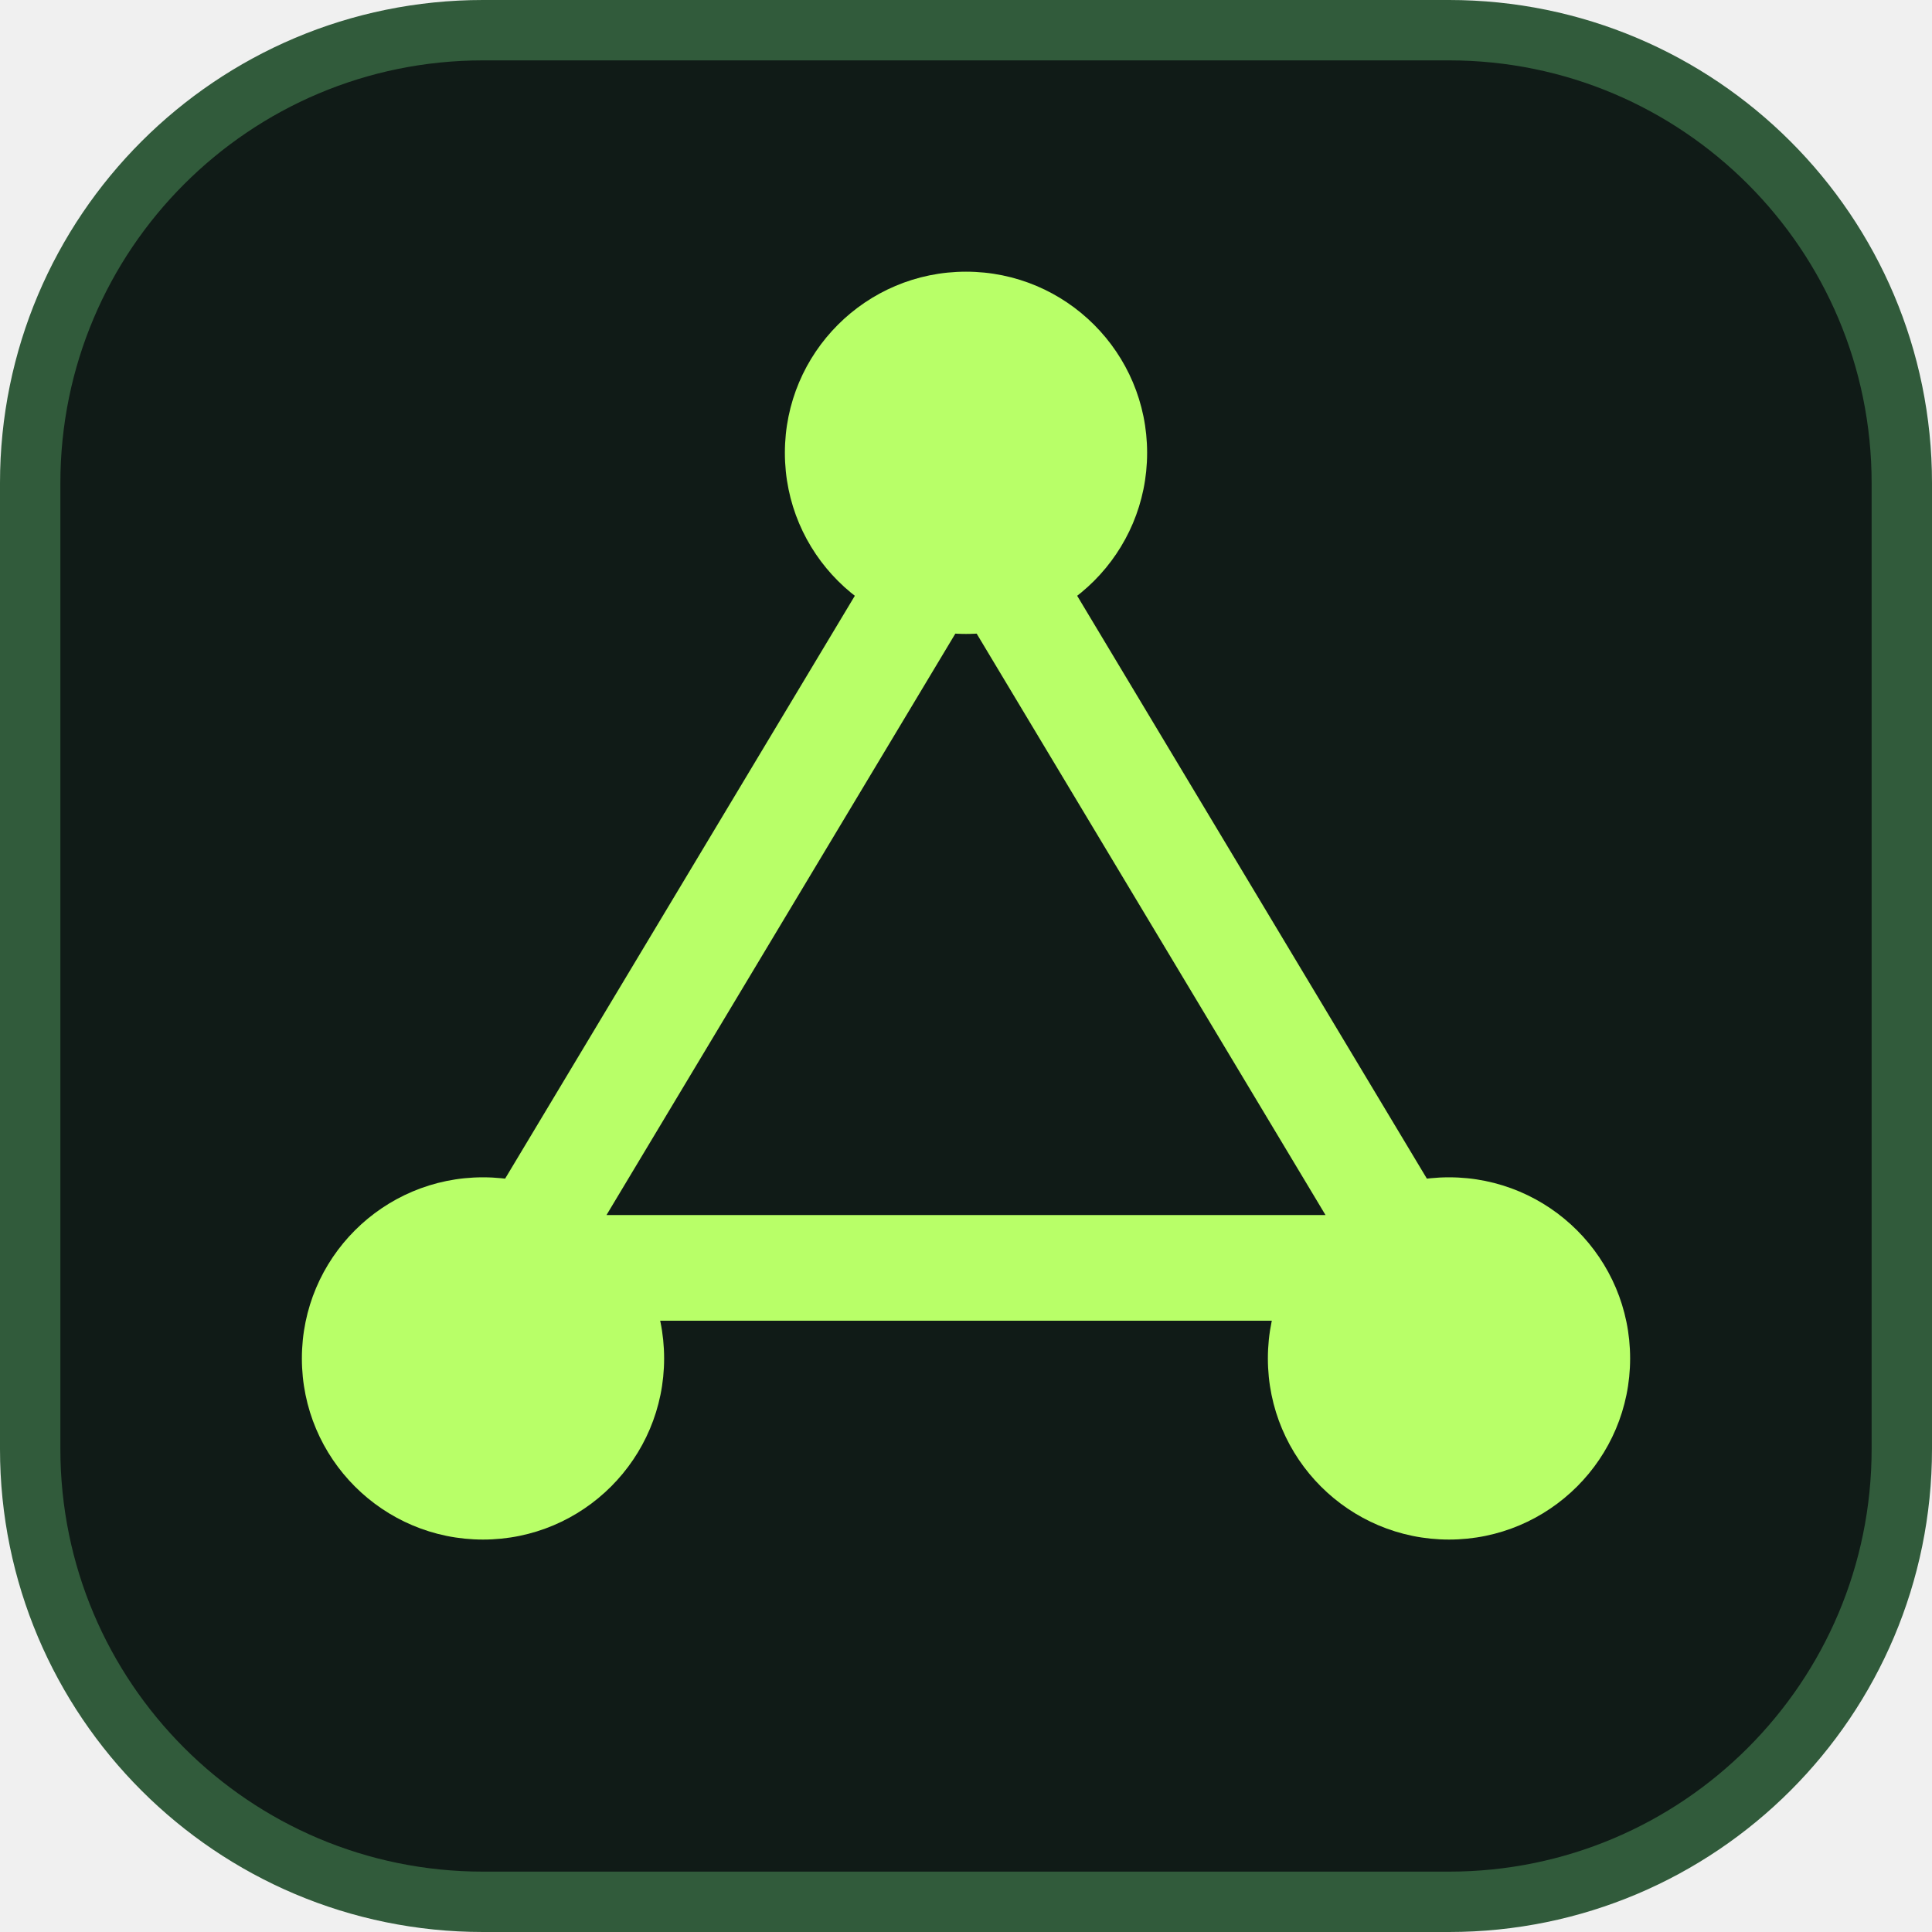
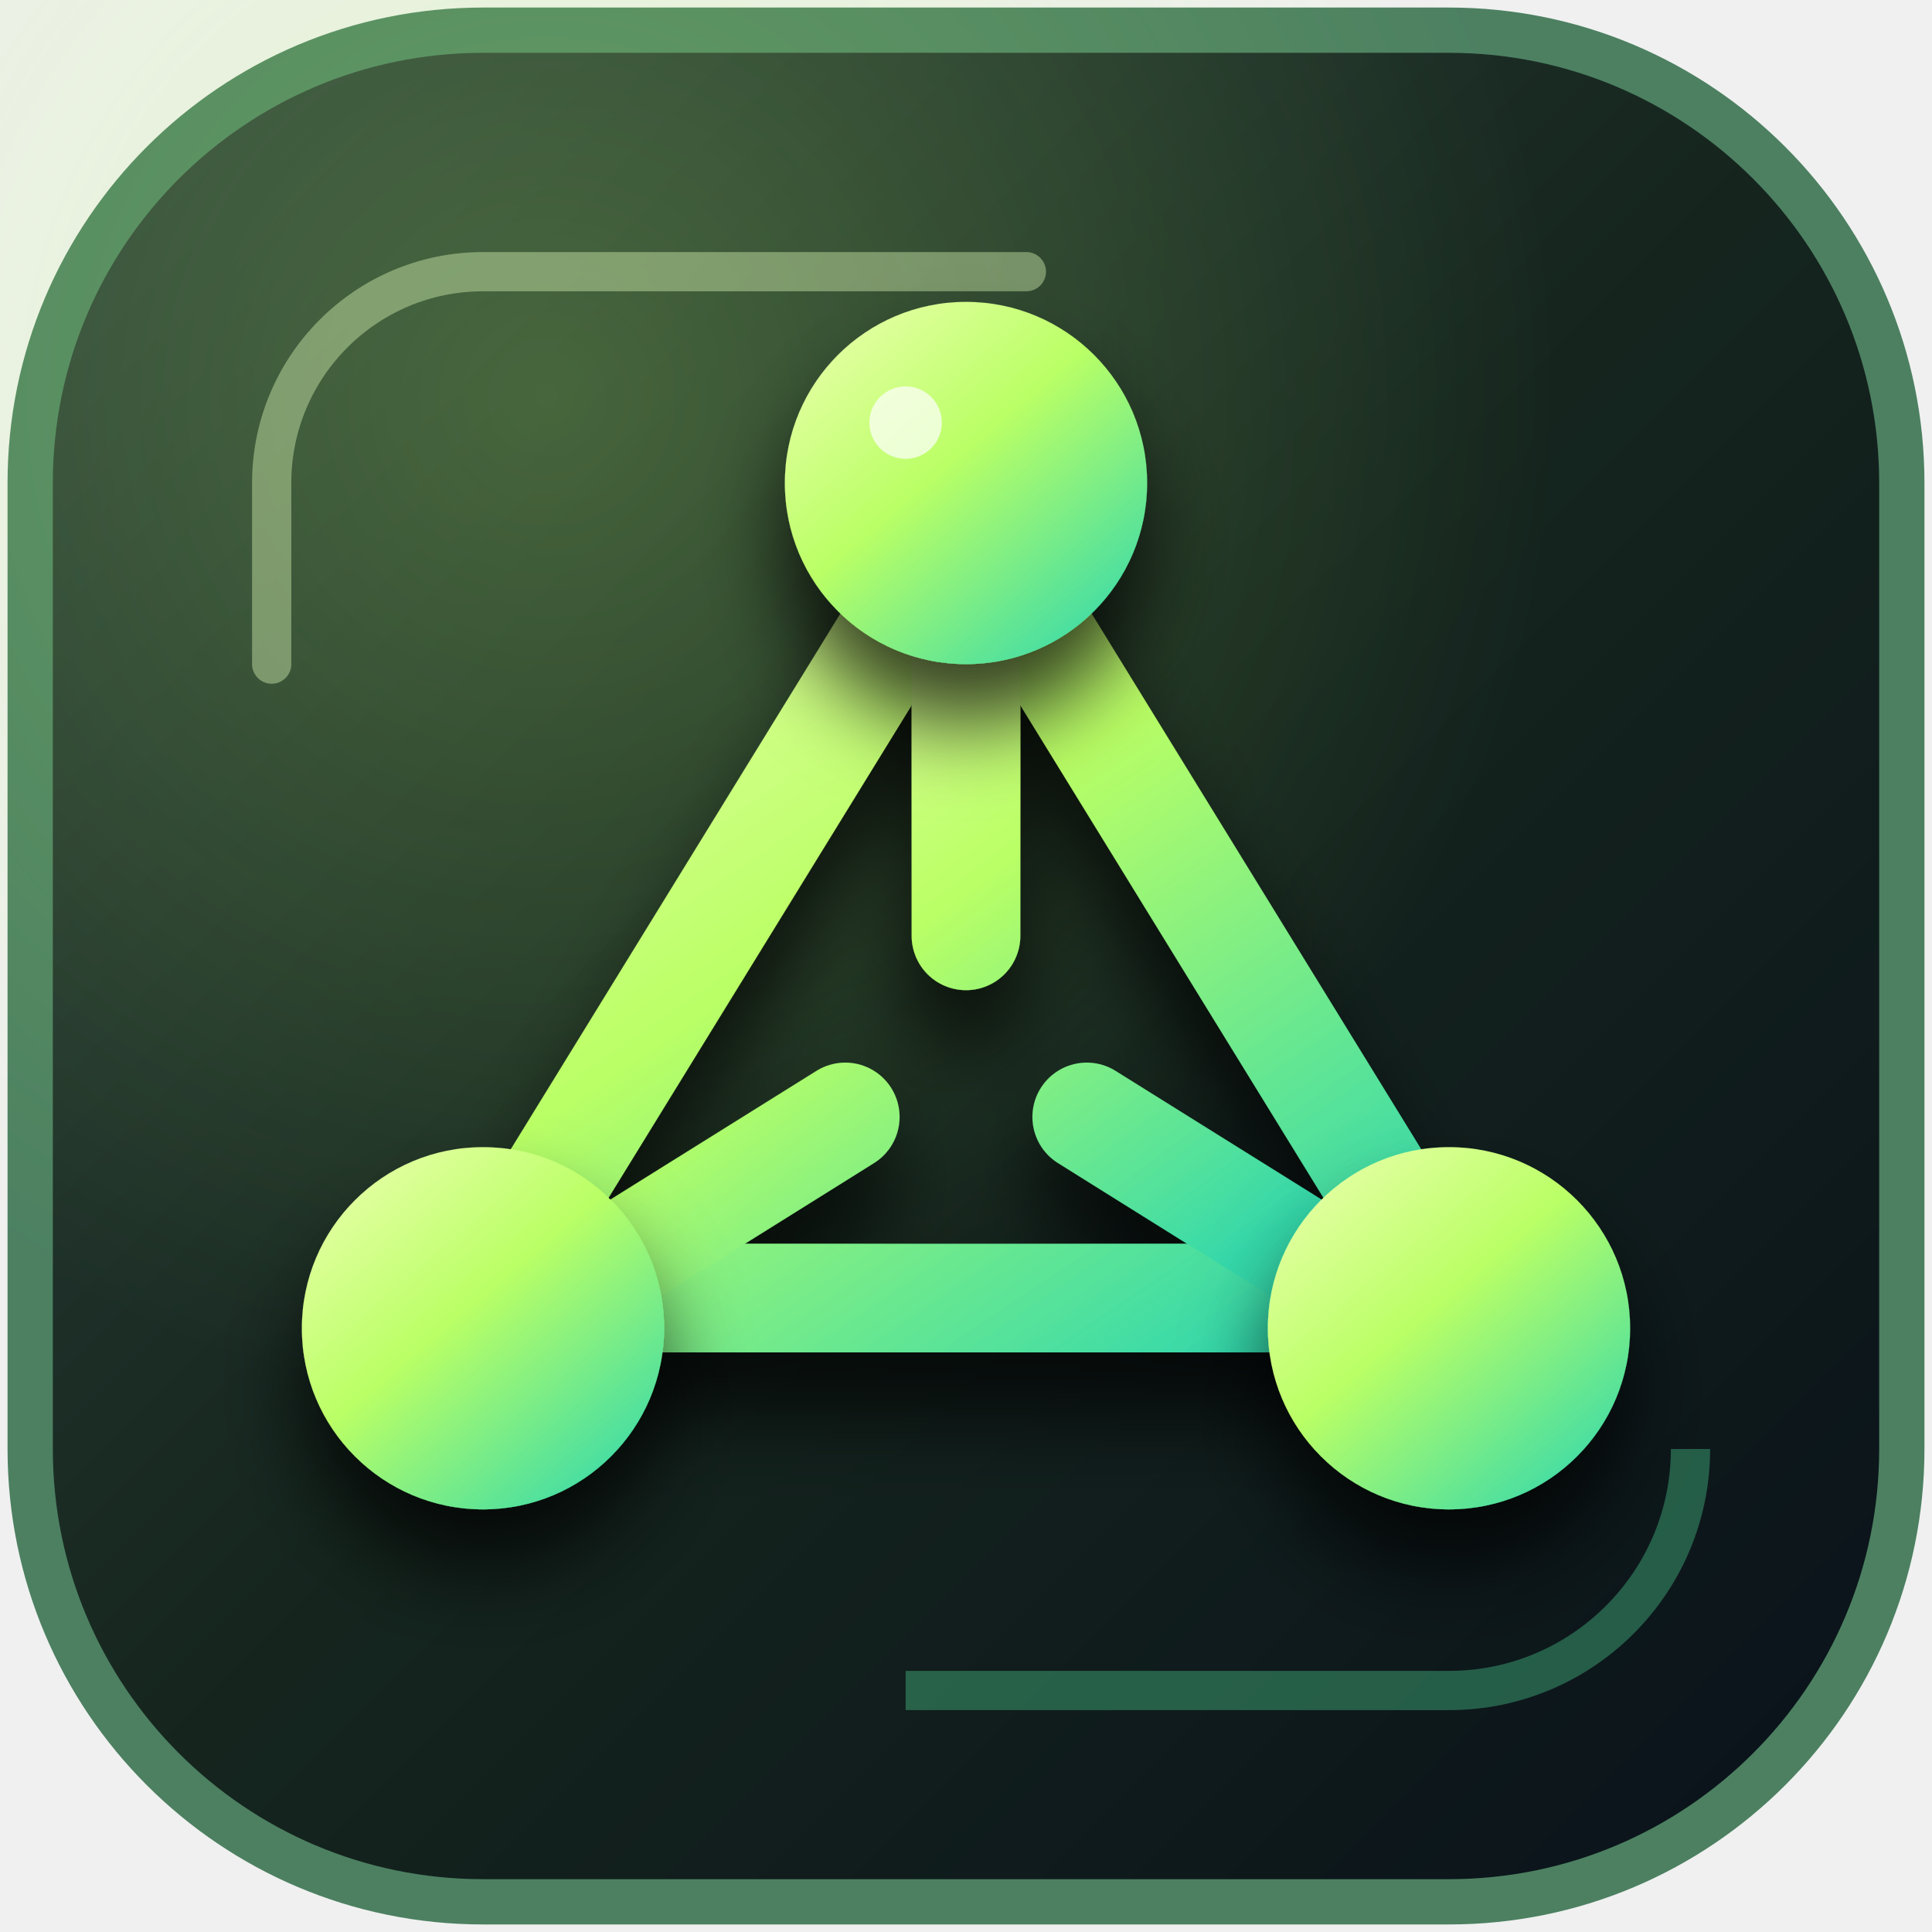
- <svg xmlns="http://www.w3.org/2000/svg" viewBox="0 0 64 64">
-   <rect x="1" y="1" width="62" height="62" rx="15" fill="#101b17" stroke="#315b3b" stroke-width="2" />
-   <g fill="none" stroke="#b8ff68" stroke-width="3.5" stroke-linecap="round" stroke-linejoin="round">
-     <path d="m32 17-15 25h30L32 17Z" />
+ <svg xmlns="http://www.w3.org/2000/svg" viewBox="0 0 64 64" role="img">
+   <defs>
+     <linearGradient id="bg" x2="1" y2="1">
+       <stop stop-color="#30453e" />
+       <stop offset=".5" stop-color="#15251e" />
+       <stop offset="1" stop-color="#09111a" />
+     </linearGradient>
+     <linearGradient id="lime" x2=".85" y2="1">
+       <stop stop-color="#f0ffb5" />
+       <stop offset=".48" stop-color="#baff65" />
+       <stop offset="1" stop-color="#36d9ab" />
+     </linearGradient>
+     <radialGradient id="glow">
+       <stop stop-color="#b8ff68" stop-opacity=".24" />
+       <stop offset="1" stop-color="#b8ff68" stop-opacity="0" />
+     </radialGradient>
+     <filter id="shadow" x="-30%" y="-30%" width="160%" height="160%">
+       <feDropShadow dx="0" dy="2" stdDeviation="1.4" flood-color="#000" flood-opacity=".75" />
+     </filter>
+   </defs>
+   <rect x="1" y="1" width="62" height="62" rx="15" fill="url(#bg)" stroke="#4c8061" stroke-width="1.5" />
+   <circle cx="18" cy="13" r="34" fill="url(#glow)" />
+   <path d="M9 22v-6a7 7 0 0 1 7-7h18" fill="none" stroke="#e2ffbb" stroke-opacity=".4" stroke-width="1.3" stroke-linecap="round" />
+   <g fill="none" stroke="url(#lime)" stroke-width="3.6" stroke-linecap="round" stroke-linejoin="round" filter="url(#shadow)">
+     <path d="M32 17 16 43h32L32 17Z" />
+     <path d="M32 21v10M20 42l8-5m16 5-8-5" />
  </g>
-   <g fill="#b8ff68">
-     <circle cx="32" cy="15" r="6" />
-     <circle cx="16" cy="45" r="6" />
-     <circle cx="48" cy="45" r="6" />
+   <g fill="url(#lime)" filter="url(#shadow)">
+     <circle cx="32" cy="16" r="6" />
+     <circle cx="16" cy="44" r="6" />
+     <circle cx="48" cy="44" r="6" />
  </g>
+   <circle cx="30" cy="14" r="1.2" fill="#fff" opacity=".7" />
+   <path d="M30 56h18a8 8 0 0 0 8-8" fill="none" stroke="#55de9c" stroke-opacity=".35" stroke-width="1.3" />
</svg>
